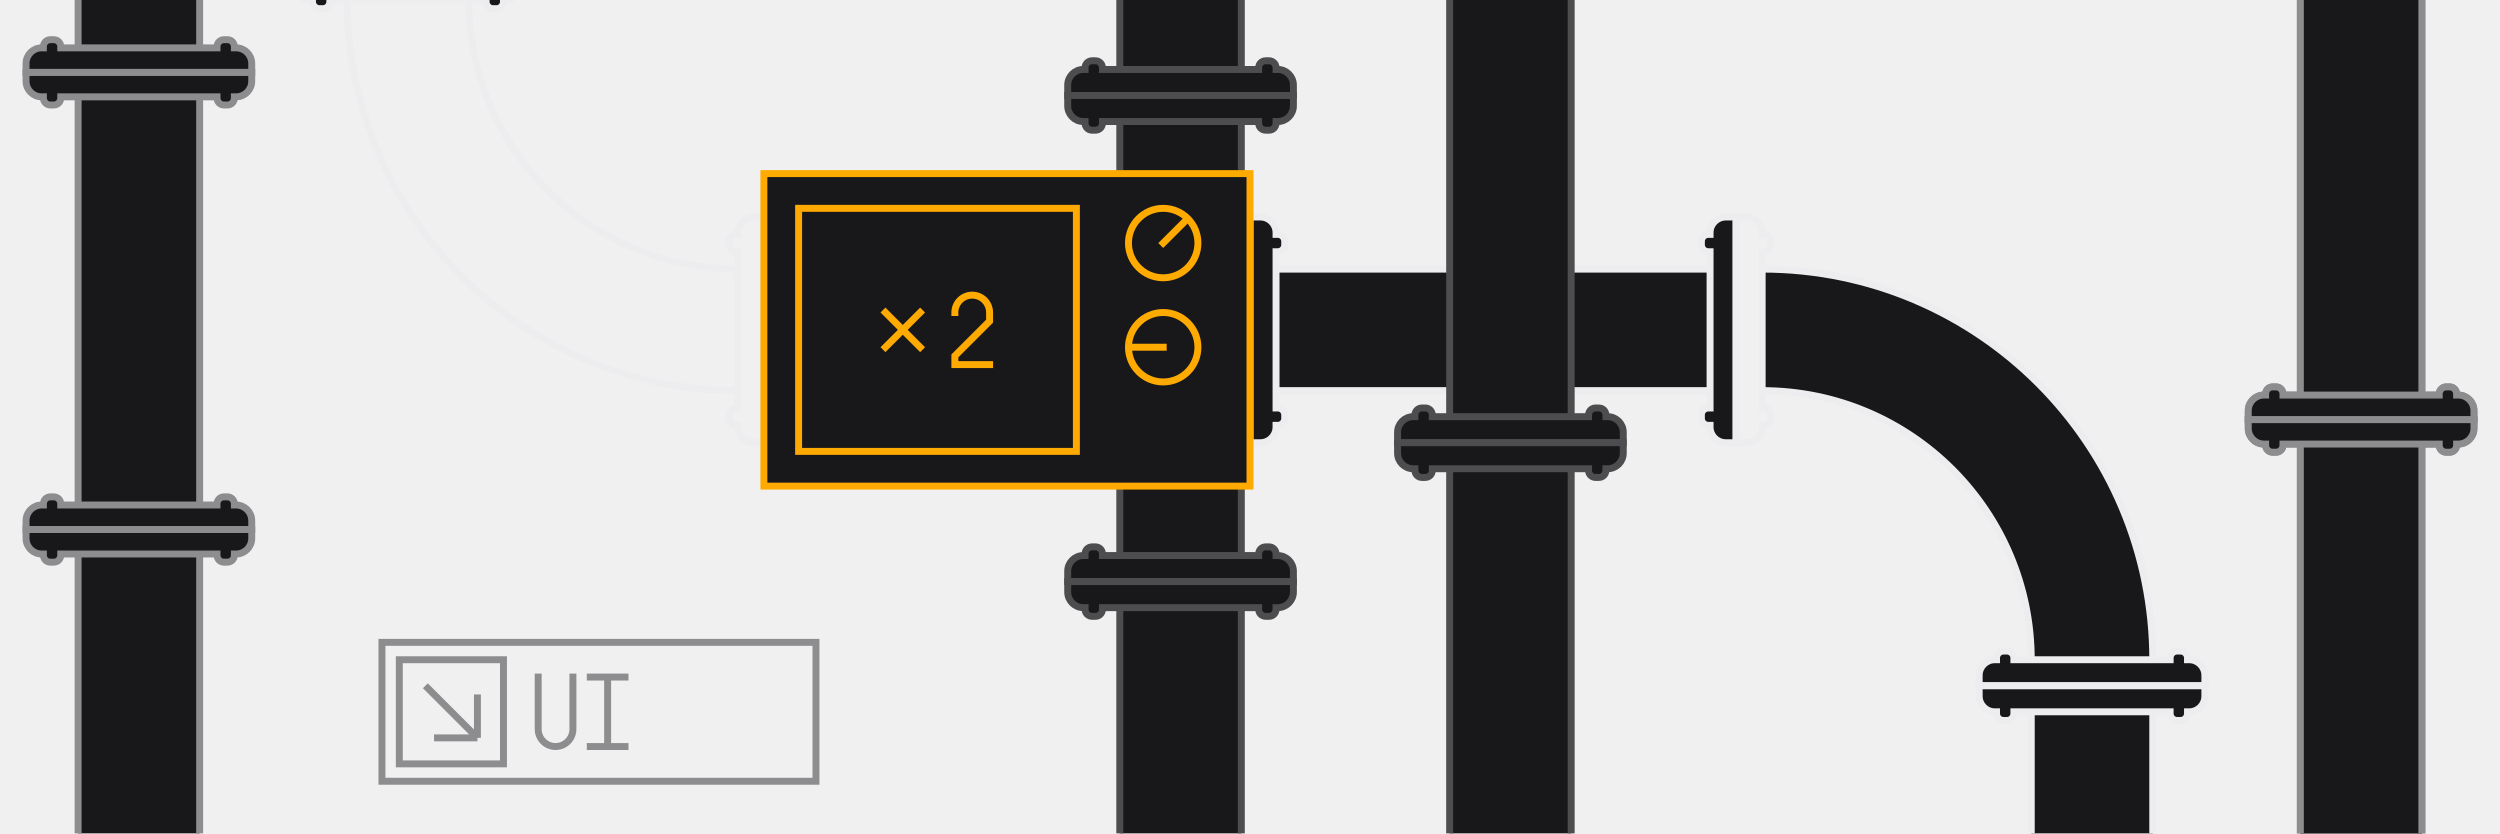
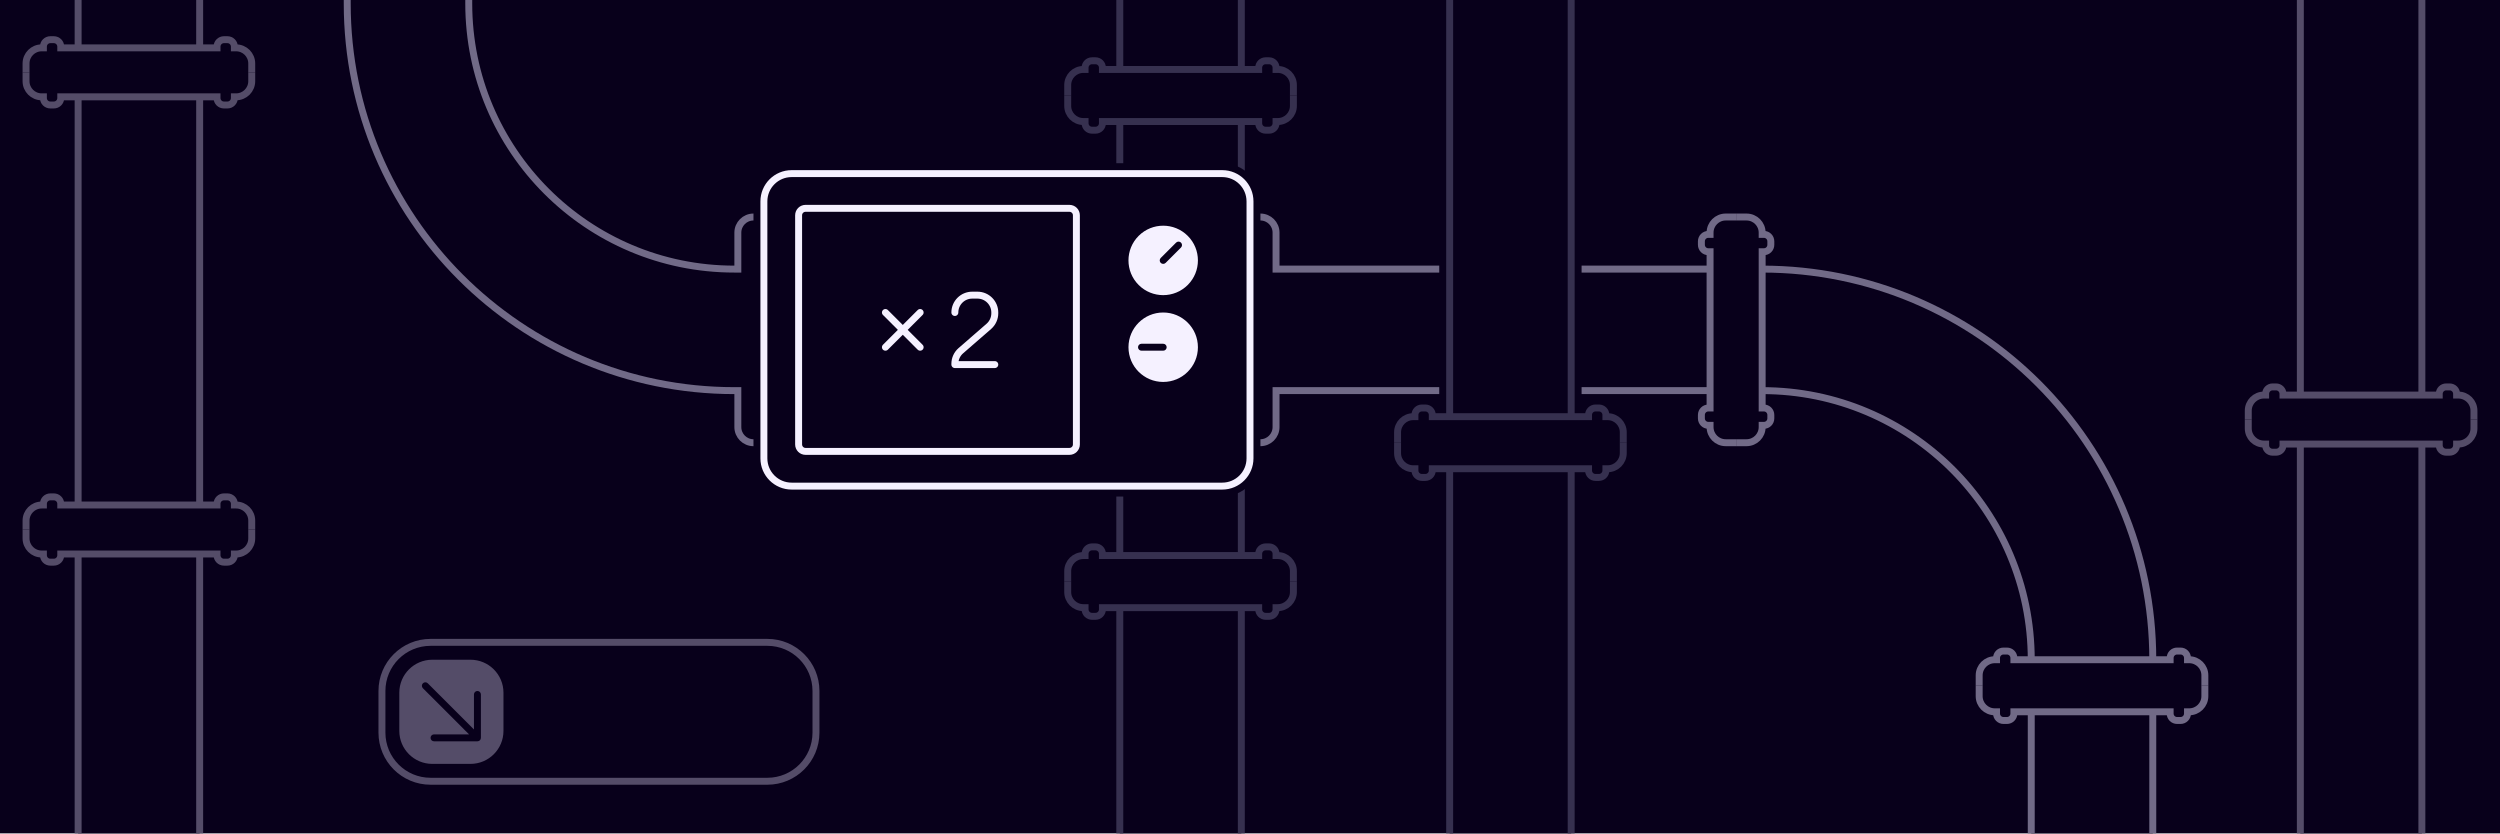
<svg xmlns="http://www.w3.org/2000/svg" width="1440" height="480" viewBox="0 0 1440 480" fill="none">
-   <g clip-path="url(#clip0_2401_583)">
-     <path d="M745 -225L745 -219C745 -214.029 740.971 -210 736 -210L735 -210L735 -209C735 -206.791 733.209 -205 731 -205L729 -205C726.791 -205 725 -206.791 725 -209L725 -210L715 -210L715 40L725 40L725 39C725 36.791 726.791 35 729 35L731 35C733.209 35 735 36.791 735 39L735 40L736 40C740.971 40 745 44.029 745 49L745 55L615 55L615 49C615 44.029 619.029 40 624 40L625 40L625 39C625 36.791 626.791 35 629 35L631 35C633.209 35 635 36.791 635 39L635 40L645 40L645 -210L635 -210L635 -209C635 -206.791 633.209 -205 631 -205L629 -205C626.791 -205 625 -206.791 625 -209L625 -210L624 -210C619.029 -210 615 -214.029 615 -219L615 -225L745 -225Z" fill="#18181B" />
-     <path d="M715 -210L725 -210L725 -209C725 -206.791 726.791 -205 729 -205L731 -205C733.209 -205 735 -206.791 735 -209L735 -210L736 -210C740.971 -210 745 -214.029 745 -219L745 -225L615 -225L615 -219C615 -214.029 619.029 -210 624 -210L625 -210L625 -209C625 -206.791 626.791 -205 629 -205L631 -205C633.209 -205 635 -206.791 635 -209L635 -210L645 -210M715 -210L715 40M715 -210L645 -210M715 40L725 40L725 39C725 36.791 726.791 35 729 35L731 35C733.209 35 735 36.791 735 39L735 40L736 40C740.971 40 745 44.029 745 49L745 55L615 55L615 49C615 44.029 619.029 40 624 40L625 40L625 39C625 36.791 626.791 35 629 35L631 35C633.209 35 635 36.791 635 39L635 40L645 40M715 40L645 40M645 40L645 -210" stroke="#4D4D4F" stroke-width="4" />
-     <path d="M745 55L745 61C745 65.971 740.971 70 736 70L735 70L735 71C735 73.209 733.209 75 731 75L729 75C726.791 75 725 73.209 725 71L725 70L715 70L715 320L725 320L725 319C725 316.791 726.791 315 729 315L731 315C733.209 315 735 316.791 735 319L735 320L736 320C740.971 320 745 324.029 745 329L745 335L615 335L615 329C615 324.029 619.029 320 624 320L625 320L625 319C625 316.791 626.791 315 629 315L631 315C633.209 315 635 316.791 635 319L635 320L645 320L645 70L635 70L635 71C635 73.209 633.209 75 631 75L629 75C626.791 75 625 73.209 625 71L625 70L624 70C619.029 70 615 65.971 615 61L615 55L745 55Z" fill="#18181B" />
-     <path d="M715 70L725 70L725 71C725 73.209 726.791 75 729 75L731 75C733.209 75 735 73.209 735 71L735 70L736 70C740.971 70 745 65.971 745 61L745 55L615 55L615 61C615 65.971 619.029 70 624 70L625 70L625 71C625 73.209 626.791 75 629 75L631 75C633.209 75 635 73.209 635 71L635 70L645 70M715 70L715 320M715 70L645 70M715 320L725 320L725 319C725 316.791 726.791 315 729 315L731 315C733.209 315 735 316.791 735 319L735 320L736 320C740.971 320 745 324.029 745 329L745 335L615 335L615 329C615 324.029 619.029 320 624 320L625 320L625 319C625 316.791 626.791 315 629 315L631 315C633.209 315 635 316.791 635 319L635 320L645 320M715 320L645 320M645 320L645 70" stroke="#4D4D4F" stroke-width="4" />
-     <path d="M745 335L745 341C745 345.971 740.971 350 736 350L735 350L735 351C735 353.209 733.209 355 731 355L729 355C726.791 355 725 353.209 725 351L725 350L715 350L715 600L725 600L725 599C725 596.791 726.791 595 729 595L731 595C733.209 595 735 596.791 735 599L735 600L736 600C740.971 600 745 604.029 745 609L745 615L615 615L615 609C615 604.029 619.029 600 624 600L625 600L625 599C625 596.791 626.791 595 629 595L631 595C633.209 595 635 596.791 635 599L635 600L645 600L645 350L635 350L635 351C635 353.209 633.209 355 631 355L629 355C626.791 355 625 353.209 625 351L625 350L624 350C619.029 350 615 345.971 615 341L615 335L745 335Z" fill="#18181B" />
-     <path d="M715 350L725 350L725 351C725 353.209 726.791 355 729 355L731 355C733.209 355 735 353.209 735 351L735 350L736 350C740.971 350 745 345.971 745 341L745 335L615 335L615 341C615 345.971 619.029 350 624 350L625 350L625 351C625 353.209 626.791 355 629 355L631 355C633.209 355 635 353.209 635 351L635 350L645 350M715 350L715 600M715 350L645 350M715 600L725 600L725 599C725 596.791 726.791 595 729 595L731 595C733.209 595 735 596.791 735 599L735 600L736 600C740.971 600 745 604.029 745 609L745 615L615 615L615 609C615 604.029 619.029 600 624 600L625 600L625 599C625 596.791 626.791 595 629 595L631 595C633.209 595 635 596.791 635 599L635 600L645 600M715 600L645 600M645 600L645 350" stroke="#4D4D4F" stroke-width="4" />
-     <path d="M145 41.667L145 46.774C145 51.744 140.971 55.774 136 55.774L135 55.774L135 56.476C135 58.685 133.209 60.476 131 60.476L129 60.476C126.791 60.476 125 58.685 125 56.476L125 55.774L115 55.774L115 290.893L125 290.893L125 290.191C125 287.981 126.791 286.191 129 286.191L131 286.191C133.209 286.191 135 287.981 135 290.191L135 290.893L136 290.893C140.971 290.893 145 294.922 145 299.893L145 305L15 305L15 299.893C15 294.922 19.029 290.893 24 290.893L25 290.893L25 290.191C25 287.981 26.791 286.191 29 286.191L31 286.191C33.209 286.191 35 287.981 35 290.191L35 290.893L45 290.893L45 55.774L35 55.774L35 56.476C35 58.685 33.209 60.476 31 60.476L29 60.476C26.791 60.476 25 58.685 25 56.476L25 55.774L24 55.774C19.029 55.774 15 51.744 15 46.774L15 41.667L145 41.667Z" fill="#18181B" />
-     <path d="M115 55.774L125 55.774L125 56.476C125 58.685 126.791 60.476 129 60.476L131 60.476C133.209 60.476 135 58.685 135 56.476L135 55.774L136 55.774C140.971 55.774 145 51.744 145 46.774L145 41.667L15 41.667L15 46.774C15 51.744 19.029 55.774 24 55.774L25 55.774L25 56.476C25 58.685 26.791 60.476 29 60.476L31 60.476C33.209 60.476 35 58.685 35 56.476L35 55.774L45 55.774M115 55.774L115 290.893M115 55.774L45 55.774M115 290.893L125 290.893L125 290.191C125 287.981 126.791 286.191 129 286.191L131 286.191C133.209 286.191 135 287.981 135 290.191L135 290.893L136 290.893C140.971 290.893 145 294.922 145 299.893L145 305L15 305L15 299.893C15 294.922 19.029 290.893 24 290.893L25 290.893L25 290.191C25 287.981 26.791 286.191 29 286.191L31 286.191C33.209 286.191 35 287.981 35 290.191L35 290.893L45 290.893M115 290.893L45 290.893M45 290.893L45 55.774" stroke="#8D8D8F" stroke-width="4" />
-     <path d="M145 -221.667L145 -216.56C145 -211.589 140.971 -207.56 136 -207.56L135 -207.56L135 -206.857C135 -204.648 133.209 -202.857 131 -202.857L129 -202.857C126.791 -202.857 125 -204.648 125 -206.857L125 -207.56L115 -207.56L115 27.559L125 27.559L125 26.857C125 24.648 126.791 22.857 129 22.857L131 22.857C133.209 22.857 135 24.648 135 26.857L135 27.559L136 27.559C140.971 27.559 145 31.589 145 36.559L145 41.667L15 41.667L15 36.559C15 31.589 19.029 27.559 24 27.559L25 27.559L25 26.857C25 24.648 26.791 22.857 29 22.857L31 22.857C33.209 22.857 35 24.648 35 26.857L35 27.559L45 27.559L45 -207.56L35 -207.56L35 -206.857C35 -204.648 33.209 -202.857 31 -202.857L29 -202.857C26.791 -202.857 25 -204.648 25 -206.857L25 -207.56L24 -207.56C19.029 -207.56 15 -211.589 15 -216.56L15 -221.667L145 -221.667Z" fill="#18181B" />
-     <path d="M115 -207.56L125 -207.56L125 -206.857C125 -204.648 126.791 -202.857 129 -202.857L131 -202.857C133.209 -202.857 135 -204.648 135 -206.857L135 -207.56L136 -207.56C140.971 -207.56 145 -211.589 145 -216.56L145 -221.667L15 -221.667L15 -216.56C15 -211.589 19.029 -207.56 24 -207.56L25 -207.56L25 -206.857C25 -204.648 26.791 -202.857 29 -202.857L31 -202.857C33.209 -202.857 35 -204.648 35 -206.857L35 -207.56L45 -207.56M115 -207.56L115 27.559M115 -207.56L45 -207.56M115 27.559L125 27.559L125 26.857C125 24.648 126.791 22.857 129 22.857L131 22.857C133.209 22.857 135 24.648 135 26.857L135 27.559L136 27.559C140.971 27.559 145 31.589 145 36.559L145 41.667L15 41.667L15 36.559C15 31.589 19.029 27.559 24 27.559L25 27.559L25 26.857C25 24.648 26.791 22.857 29 22.857L31 22.857C33.209 22.857 35 24.648 35 26.857L35 27.559L45 27.559M115 27.559L45 27.559M45 27.559L45 -207.56" stroke="#8D8D8F" stroke-width="4" />
-     <path d="M145 305L145 310.107C145 315.078 140.971 319.107 136 319.107L135 319.107L135 319.81C135 322.019 133.209 323.81 131 323.81L129 323.81C126.791 323.81 125 322.019 125 319.81L125 319.107L115 319.107L115 554.226L125 554.226L125 553.524C125 551.315 126.791 549.524 129 549.524L131 549.524C133.209 549.524 135 551.315 135 553.524L135 554.226L136 554.226C140.971 554.226 145 558.256 145 563.226L145 568.333L15 568.333L15 563.226C15 558.256 19.029 554.226 24 554.226L25 554.226L25 553.524C25 551.315 26.791 549.524 29 549.524L31 549.524C33.209 549.524 35 551.315 35 553.524L35 554.226L45 554.226L45 319.107L35 319.107L35 319.81C35 322.019 33.209 323.81 31 323.81L29 323.81C26.791 323.81 25 322.019 25 319.81L25 319.107L24 319.107C19.029 319.107 15 315.078 15 310.107L15 305L145 305Z" fill="#18181B" />
-     <path d="M115 319.107L125 319.107L125 319.81C125 322.019 126.791 323.81 129 323.81L131 323.81C133.209 323.81 135 322.019 135 319.81L135 319.107L136 319.107C140.971 319.107 145 315.078 145 310.107L145 305L15 305L15 310.107C15 315.078 19.029 319.107 24 319.107L25 319.107L25 319.81C25 322.019 26.791 323.81 29 323.81L31 323.81C33.209 323.81 35 322.019 35 319.81L35 319.107L45 319.107M115 319.107L115 554.226M115 319.107L45 319.107M115 554.226L125 554.226L125 553.524C125 551.315 126.791 549.524 129 549.524L131 549.524C133.209 549.524 135 551.315 135 553.524L135 554.226L136 554.226C140.971 554.226 145 558.256 145 563.226L145 568.333L15 568.333L15 563.226C15 558.256 19.029 554.226 24 554.226L25 554.226L25 553.524C25 551.315 26.791 549.524 29 549.524L31 549.524C33.209 549.524 35 551.315 35 553.524L35 554.226L45 554.226M115 554.226L45 554.226M45 554.226L45 319.107" stroke="#8D8D8F" stroke-width="4" />
-     <path d="M1425 241.667L1425 246.774C1425 251.744 1420.97 255.774 1416 255.774L1415 255.774L1415 256.476C1415 258.685 1413.21 260.476 1411 260.476L1409 260.476C1406.79 260.476 1405 258.685 1405 256.476L1405 255.774L1395 255.774L1395 490.893L1405 490.893L1405 490.191C1405 487.981 1406.79 486.191 1409 486.191L1411 486.191C1413.21 486.191 1415 487.981 1415 490.191L1415 490.893L1416 490.893C1420.97 490.893 1425 494.922 1425 499.893L1425 505L1295 505L1295 499.893C1295 494.922 1299.03 490.893 1304 490.893L1305 490.893L1305 490.191C1305 487.981 1306.79 486.191 1309 486.191L1311 486.191C1313.21 486.191 1315 487.981 1315 490.191L1315 490.893L1325 490.893L1325 255.774L1315 255.774L1315 256.476C1315 258.685 1313.21 260.476 1311 260.476L1309 260.476C1306.79 260.476 1305 258.685 1305 256.476L1305 255.774L1304 255.774C1299.03 255.774 1295 251.744 1295 246.774L1295 241.667L1425 241.667Z" fill="#18181B" />
-     <path d="M1395 255.774L1405 255.774L1405 256.476C1405 258.685 1406.79 260.476 1409 260.476L1411 260.476C1413.21 260.476 1415 258.685 1415 256.476L1415 255.774L1416 255.774C1420.97 255.774 1425 251.744 1425 246.774L1425 241.667L1295 241.667L1295 246.774C1295 251.744 1299.03 255.774 1304 255.774L1305 255.774L1305 256.476C1305 258.685 1306.79 260.476 1309 260.476L1311 260.476C1313.21 260.476 1315 258.685 1315 256.476L1315 255.774L1325 255.774M1395 255.774L1395 490.893M1395 255.774L1325 255.774M1395 490.893L1405 490.893L1405 490.191C1405 487.981 1406.79 486.191 1409 486.191L1411 486.191C1413.21 486.191 1415 487.981 1415 490.191L1415 490.893L1416 490.893C1420.97 490.893 1425 494.922 1425 499.893L1425 505L1295 505L1295 499.893C1295 494.922 1299.03 490.893 1304 490.893L1305 490.893L1305 490.191C1305 487.981 1306.79 486.191 1309 486.191L1311 486.191C1313.21 486.191 1315 487.981 1315 490.191L1315 490.893L1325 490.893M1395 490.893L1325 490.893M1325 490.893L1325 255.774" stroke="#8D8D8F" stroke-width="4" />
-     <path d="M1425 -21.667L1425 -16.559C1425 -11.589 1420.97 -7.559 1416 -7.559L1415 -7.559L1415 -6.857C1415 -4.648 1413.21 -2.857 1411 -2.857L1409 -2.857C1406.79 -2.857 1405 -4.648 1405 -6.857L1405 -7.559L1395 -7.559L1395 227.56L1405 227.56L1405 226.857C1405 224.648 1406.79 222.857 1409 222.857L1411 222.857C1413.21 222.857 1415 224.648 1415 226.857L1415 227.56L1416 227.56C1420.97 227.56 1425 231.589 1425 236.56L1425 241.667L1295 241.667L1295 236.56C1295 231.589 1299.03 227.56 1304 227.56L1305 227.56L1305 226.857C1305 224.648 1306.79 222.857 1309 222.857L1311 222.857C1313.21 222.857 1315 224.648 1315 226.857L1315 227.56L1325 227.56L1325 -7.559L1315 -7.559L1315 -6.857C1315 -4.648 1313.21 -2.857 1311 -2.857L1309 -2.857C1306.79 -2.857 1305 -4.648 1305 -6.857L1305 -7.559L1304 -7.559C1299.03 -7.559 1295 -11.589 1295 -16.559L1295 -21.667L1425 -21.667Z" fill="#18181B" />
-     <path d="M1395 -7.559L1405 -7.559L1405 -6.857C1405 -4.648 1406.79 -2.857 1409 -2.857L1411 -2.857C1413.21 -2.857 1415 -4.648 1415 -6.857L1415 -7.559L1416 -7.559C1420.97 -7.559 1425 -11.589 1425 -16.559L1425 -21.667L1295 -21.667L1295 -16.559C1295 -11.589 1299.03 -7.559 1304 -7.559L1305 -7.559L1305 -6.857C1305 -4.648 1306.79 -2.857 1309 -2.857L1311 -2.857C1313.21 -2.857 1315 -4.648 1315 -6.857L1315 -7.559L1325 -7.559M1395 -7.559L1395 227.56M1395 -7.559L1325 -7.559M1395 227.56L1405 227.56L1405 226.857C1405 224.648 1406.79 222.857 1409 222.857L1411 222.857C1413.21 222.857 1415 224.648 1415 226.857L1415 227.56L1416 227.56C1420.97 227.56 1425 231.589 1425 236.56L1425 241.667L1295 241.667L1295 236.56C1295 231.589 1299.03 227.56 1304 227.56L1305 227.56L1305 226.857C1305 224.648 1306.79 222.857 1309 222.857L1311 222.857C1313.21 222.857 1315 224.648 1315 226.857L1315 227.56L1325 227.56M1395 227.56L1325 227.56M1325 227.56L1325 -7.559" stroke="#8D8D8F" stroke-width="4" />
-     <path d="M1425 241.667L1425 246.774C1425 251.744 1420.97 255.774 1416 255.774L1415 255.774L1415 256.476C1415 258.685 1413.21 260.476 1411 260.476L1409 260.476C1406.79 260.476 1405 258.685 1405 256.476L1405 255.774L1395 255.774L1395 490.893L1405 490.893L1405 490.191C1405 487.981 1406.79 486.191 1409 486.191L1411 486.191C1413.21 486.191 1415 487.981 1415 490.191L1415 490.893L1416 490.893C1420.97 490.893 1425 494.922 1425 499.893L1425 505L1295 505L1295 499.893C1295 494.922 1299.03 490.893 1304 490.893L1305 490.893L1305 490.191C1305 487.981 1306.79 486.191 1309 486.191L1311 486.191C1313.21 486.191 1315 487.981 1315 490.191L1315 490.893L1325 490.893L1325 255.774L1315 255.774L1315 256.476C1315 258.685 1313.21 260.476 1311 260.476L1309 260.476C1306.79 260.476 1305 258.685 1305 256.476L1305 255.774L1304 255.774C1299.03 255.774 1295 251.744 1295 246.774L1295 241.667L1425 241.667Z" fill="#18181B" />
-     <path d="M1395 255.774L1405 255.774L1405 256.476C1405 258.685 1406.79 260.476 1409 260.476L1411 260.476C1413.21 260.476 1415 258.685 1415 256.476L1415 255.774L1416 255.774C1420.97 255.774 1425 251.744 1425 246.774L1425 241.667L1295 241.667L1295 246.774C1295 251.744 1299.03 255.774 1304 255.774L1305 255.774L1305 256.476C1305 258.685 1306.79 260.476 1309 260.476L1311 260.476C1313.21 260.476 1315 258.685 1315 256.476L1315 255.774L1325 255.774M1395 255.774L1395 490.893M1395 255.774L1325 255.774M1395 490.893L1405 490.893L1405 490.191C1405 487.981 1406.79 486.191 1409 486.191L1411 486.191C1413.21 486.191 1415 487.981 1415 490.191L1415 490.893L1416 490.893C1420.97 490.893 1425 494.922 1425 499.893L1425 505L1295 505L1295 499.893C1295 494.922 1299.03 490.893 1304 490.893L1305 490.893L1305 490.191C1305 487.981 1306.79 486.191 1309 486.191L1311 486.191C1313.21 486.191 1315 487.981 1315 490.191L1315 490.893L1325 490.893M1395 490.893L1325 490.893M1325 490.893L1325 255.774" stroke="#8D8D8F" stroke-width="4" />
-     <path d="M1425 -21.667L1425 -16.559C1425 -11.589 1420.97 -7.559 1416 -7.559L1415 -7.559L1415 -6.857C1415 -4.648 1413.21 -2.857 1411 -2.857L1409 -2.857C1406.79 -2.857 1405 -4.648 1405 -6.857L1405 -7.559L1395 -7.559L1395 227.56L1405 227.56L1405 226.857C1405 224.648 1406.79 222.857 1409 222.857L1411 222.857C1413.21 222.857 1415 224.648 1415 226.857L1415 227.56L1416 227.56C1420.97 227.56 1425 231.589 1425 236.56L1425 241.667L1295 241.667L1295 236.56C1295 231.589 1299.03 227.56 1304 227.56L1305 227.56L1305 226.857C1305 224.648 1306.79 222.857 1309 222.857L1311 222.857C1313.21 222.857 1315 224.648 1315 226.857L1315 227.56L1325 227.56L1325 -7.559L1315 -7.559L1315 -6.857C1315 -4.648 1313.21 -2.857 1311 -2.857L1309 -2.857C1306.79 -2.857 1305 -4.648 1305 -6.857L1305 -7.559L1304 -7.559C1299.03 -7.559 1295 -11.589 1295 -16.559L1295 -21.667L1425 -21.667Z" fill="#18181B" />
-     <path d="M1395 -7.559L1405 -7.559L1405 -6.857C1405 -4.648 1406.79 -2.857 1409 -2.857L1411 -2.857C1413.21 -2.857 1415 -4.648 1415 -6.857L1415 -7.559L1416 -7.559C1420.97 -7.559 1425 -11.589 1425 -16.559L1425 -21.667L1295 -21.667L1295 -16.559C1295 -11.589 1299.03 -7.559 1304 -7.559L1305 -7.559L1305 -6.857C1305 -4.648 1306.79 -2.857 1309 -2.857L1311 -2.857C1313.21 -2.857 1315 -4.648 1315 -6.857L1315 -7.559L1325 -7.559M1395 -7.559L1395 227.56M1395 -7.559L1325 -7.559M1395 227.56L1405 227.56L1405 226.857C1405 224.648 1406.79 222.857 1409 222.857L1411 222.857C1413.21 222.857 1415 224.648 1415 226.857L1415 227.56L1416 227.56C1420.97 227.56 1425 231.589 1425 236.56L1425 241.667L1295 241.667L1295 236.56C1295 231.589 1299.03 227.56 1304 227.56L1305 227.56L1305 226.857C1305 224.648 1306.79 222.857 1309 222.857L1311 222.857C1313.21 222.857 1315 224.648 1315 226.857L1315 227.56L1325 227.56M1395 227.56L1325 227.56M1325 227.56L1325 -7.559" stroke="#8D8D8F" stroke-width="4" />
-     <path d="M720 125H726C730.97 125 735 129.029 735 134V135H736C738.209 135 740 136.791 740 139V141C740 143.209 738.209 145 736 145H735V155H985V145H984C981.791 145 980 143.209 980 141V139C980 136.791 981.791 135 984 135H985V134C985 129.029 989.029 125 994 125H1000V255H994C989.029 255 985 250.971 985 246V245H984C981.791 245 980 243.209 980 241V239C980 236.791 981.791 235 984 235H985V225H735V235H736C738.209 235 740 236.791 740 239V241C740 243.209 738.209 245 736 245H735V246C735 250.971 730.97 255 726 255H720V125Z" fill="#18181B" />
-     <path d="M735 155V145H736C738.209 145 740 143.209 740 141V139C740 136.791 738.209 135 736 135H735V134C735 129.029 730.97 125 726 125H720V255H726C730.97 255 735 250.971 735 246V245H736C738.209 245 740 243.209 740 241V239C740 236.791 738.209 235 736 235H735V225M735 155H985M735 155V225M985 155V145H984C981.791 145 980 143.209 980 141V139C980 136.791 981.791 135 984 135H985V134C985 129.029 989.029 125 994 125H1000V255H994C989.029 255 985 250.971 985 246V245H984C981.791 245 980 243.209 980 241V239C980 236.791 981.791 235 984 235H985V225M985 155V225M985 225H735" stroke="#EDEDEF" stroke-width="4" />
-     <path d="M1250 380H1240H1170H1160V379C1160 376.791 1158.21 375 1156 375H1154C1151.79 375 1150 376.791 1150 379V380H1149C1144.03 380 1140 384.029 1140 389V395H1270V389C1270 384.029 1265.97 380 1261 380H1260V379C1260 376.791 1258.21 375 1256 375H1254C1251.79 375 1250 376.791 1250 379V380Z" fill="#18181B" />
-     <path d="M1015 155V225V225C1100.6 225 1170 294.396 1170 380V380H1240V380C1240 255.736 1139.26 155 1015 155V155Z" fill="#18181B" />
-     <path d="M1015 155V145H1016C1018.21 145 1020 143.209 1020 141V139C1020 136.791 1018.21 135 1016 135H1015V134C1015 129.029 1010.97 125 1006 125H1000V255H1006C1010.97 255 1015 250.971 1015 246V245H1016C1018.21 245 1020 243.209 1020 241V239C1020 236.791 1018.21 235 1016 235H1015V225M1015 155V225M1015 155V155C1139.26 155 1240 255.736 1240 380V380M1015 225V225C1100.6 225 1170 294.396 1170 380V380M1240 380H1250V379C1250 376.791 1251.79 375 1254 375H1256C1258.21 375 1260 376.791 1260 379V380H1261C1265.97 380 1270 384.029 1270 389V395H1140V389C1140 384.029 1144.03 380 1149 380H1150V379C1150 376.791 1151.79 375 1154 375H1156C1158.21 375 1160 376.791 1160 379V380H1170M1240 380H1170" stroke="#EDEDEF" stroke-width="4" />
-     <path d="M190 -2.78218e-06L200 -1.90796e-06L270 4.21164e-06L280 5.08587e-06L280 1C280 3.209 281.791 5 284 5L286 5C288.209 5 290 3.209 290 1L290 5.9601e-06L291 6.04752e-06C295.97 6.69933e-06 300 -4.029 300 -9L300 -15L170 -15L170 -9C170 -4.029 174.029 -4.39564e-06 179 -3.74383e-06L180 -3.65641e-06L180 1C180 3.209 181.791 5 184 5L186 5C188.209 5 190 3.209 190 1L190 -2.78218e-06Z" fill="#18181B" />
-     <path d="M425 225L425 235L424 235C421.791 235 420 236.791 420 239L420 241C420 243.209 421.791 245 424 245L425 245L425 246C425 250.971 429.029 255 434 255L440 255L440 125L434 125C429.029 125 425 129.029 425 134L425 135L424 135C421.791 135 420 136.791 420 139L420 141C420 143.209 421.791 145 424 145L425 145L425 155M425 225L425 155M425 225V225C300.736 225 200 124.264 200 -1.90796e-06V-1.90796e-06M425 155V155C339.396 155 270 85.604 270 4.21164e-06V4.21164e-06M200 -1.90796e-06L190 -2.78218e-06L190 1C190 3.209 188.209 5 186 5L184 5C181.791 5 180 3.209 180 1L180 -3.65641e-06L179 -3.74383e-06C174.029 -4.39564e-06 170 -4.029 170 -9L170 -15L300 -15L300 -9C300 -4.029 295.97 6.69933e-06 291 6.04752e-06L290 5.9601e-06L290 1C290 3.209 288.209 5 286 5L284 5C281.791 5 280 3.209 280 1L280 5.08587e-06L270 4.21164e-06M200 -1.90796e-06L270 4.21164e-06" stroke="#EDEDEF" stroke-width="4" />
-     <path d="M1270 395L1270 401C1270 405.971 1265.97 410 1261 410L1260 410L1260 411C1260 413.209 1258.21 415 1256 415L1254 415C1251.79 415 1250 413.209 1250 411L1250 410L1240 410L1240 660L1250 660L1250 659C1250 656.791 1251.79 655 1254 655L1256 655C1258.21 655 1260 656.791 1260 659L1260 660L1261 660C1265.97 660 1270 664.029 1270 669L1270 675L1140 675L1140 669C1140 664.029 1144.03 660 1149 660L1150 660L1150 659C1150 656.791 1151.79 655 1154 655L1156 655C1158.21 655 1160 656.791 1160 659L1160 660L1170 660L1170 410L1160 410L1160 411C1160 413.209 1158.21 415 1156 415L1154 415C1151.79 415 1150 413.209 1150 411L1150 410L1149 410C1144.03 410 1140 405.971 1140 401L1140 395L1270 395Z" fill="#18181B" />
-     <path d="M1240 410L1250 410L1250 411C1250 413.209 1251.79 415 1254 415L1256 415C1258.21 415 1260 413.209 1260 411L1260 410L1261 410C1265.97 410 1270 405.971 1270 401L1270 395L1140 395L1140 401C1140 405.971 1144.03 410 1149 410L1150 410L1150 411C1150 413.209 1151.79 415 1154 415L1156 415C1158.21 415 1160 413.209 1160 411L1160 410L1170 410M1240 410L1240 660M1240 410L1170 410M1240 660L1250 660L1250 659C1250 656.791 1251.79 655 1254 655L1256 655C1258.21 655 1260 656.791 1260 659L1260 660L1261 660C1265.97 660 1270 664.029 1270 669L1270 675L1140 675L1140 669C1140 664.029 1144.03 660 1149 660L1150 660L1150 659C1150 656.791 1151.79 655 1154 655L1156 655C1158.21 655 1160 656.791 1160 659L1160 660L1170 660M1240 660L1170 660M1170 660L1170 410" stroke="#EDEDEF" stroke-width="4" />
-     <path d="M935 -25L935 -19C935 -14.029 930.971 -10 926 -10L925 -10L925 -9C925 -6.791 923.209 -5 921 -5L919 -5C916.791 -5 915 -6.791 915 -9L915 -10L905 -10L905 240L915 240L915 239C915 236.791 916.791 235 919 235L921 235C923.209 235 925 236.791 925 239L925 240L926 240C930.971 240 935 244.029 935 249L935 255L805 255L805 249C805 244.029 809.029 240 814 240L815 240L815 239C815 236.791 816.791 235 819 235L821 235C823.209 235 825 236.791 825 239L825 240L835 240L835 -10L825 -10L825 -9C825 -6.791 823.209 -5 821 -5L819 -5C816.791 -5 815 -6.791 815 -9L815 -10L814 -10C809.029 -10 805 -14.029 805 -19L805 -25L935 -25Z" fill="#18181B" />
-     <path d="M905 -10L915 -10L915 -9C915 -6.791 916.791 -5 919 -5L921 -5C923.209 -5 925 -6.791 925 -9L925 -10L926 -10C930.971 -10 935 -14.029 935 -19L935 -25L805 -25L805 -19C805 -14.029 809.029 -10 814 -10L815 -10L815 -9C815 -6.791 816.791 -5 819 -5L821 -5C823.209 -5 825 -6.791 825 -9L825 -10L835 -10M905 -10L905 240M905 -10L835 -10M905 240L915 240L915 239C915 236.791 916.791 235 919 235L921 235C923.209 235 925 236.791 925 239L925 240L926 240C930.971 240 935 244.029 935 249L935 255L805 255L805 249C805 244.029 809.029 240 814 240L815 240L815 239C815 236.791 816.791 235 819 235L821 235C823.209 235 825 236.791 825 239L825 240L835 240M905 240L835 240M835 240L835 -10" stroke="#4D4D4F" stroke-width="4" />
-     <path d="M935 255L935 261C935 265.971 930.971 270 926 270L925 270L925 271C925 273.209 923.209 275 921 275L919 275C916.791 275 915 273.209 915 271L915 270L905 270L905 520L915 520L915 519C915 516.791 916.791 515 919 515L921 515C923.209 515 925 516.791 925 519L925 520L926 520C930.971 520 935 524.029 935 529L935 535L805 535L805 529C805 524.029 809.029 520 814 520L815 520L815 519C815 516.791 816.791 515 819 515L821 515C823.209 515 825 516.791 825 519L825 520L835 520L835 270L825 270L825 271C825 273.209 823.209 275 821 275L819 275C816.791 275 815 273.209 815 271L815 270L814 270C809.029 270 805 265.971 805 261L805 255L935 255Z" fill="#18181B" />
-     <path d="M905 270L915 270L915 271C915 273.209 916.791 275 919 275L921 275C923.209 275 925 273.209 925 271L925 270L926 270C930.971 270 935 265.971 935 261L935 255L805 255L805 261C805 265.971 809.029 270 814 270L815 270L815 271C815 273.209 816.791 275 819 275L821 275C823.209 275 825 273.209 825 271L825 270L835 270M905 270L905 520M905 270L835 270M905 520L915 520L915 519C915 516.791 916.791 515 919 515L921 515C923.209 515 925 516.791 925 519L925 520L926 520C930.971 520 935 524.029 935 529L935 535L805 535L805 529C805 524.029 809.029 520 814 520L815 520L815 519C815 516.791 816.791 515 819 515L821 515C823.209 515 825 516.791 825 519L825 520L835 520M905 520L835 520M835 520L835 270" stroke="#4D4D4F" stroke-width="4" />
-     <rect x="290" y="440" width="60" height="60" transform="rotate(-180 290 440)" stroke="#8D8D8F" stroke-width="4" />
-     <rect x="220" y="370" width="250" height="80" stroke="#8D8D8F" stroke-width="4" />
-     <path d="M275 400L275 425M275 425L250 425M275 425L245 395" stroke="#8D8D8F" stroke-width="4" />
-     <path d="M310 390V420C310 425.523 314.477 430 320 430V430C325.523 430 330 425.523 330 420V390M340 390H350M360 390H350M350 390V430M350 430H340M350 430H360" stroke="#8D8D8F" stroke-width="4" stroke-miterlimit="5.759" stroke-linecap="square" />
-     <rect x="440" y="100" width="280" height="180" fill="#18181B" stroke="#FFAA00" stroke-width="4" />
-     <rect x="460" y="120" width="160" height="140" fill="#18181B" stroke="#FFAA00" stroke-width="4" />
-     <path d="M550 180V180C550 174.477 554.477 170 560 170V170C565.523 170 570 174.477 570 180V185L550 205V210H570" stroke="#FFAA00" stroke-width="4" stroke-miterlimit="5.759" stroke-linecap="square" />
-     <path d="M510 180L530 200M530 180L510 200" stroke="#FFAA00" stroke-width="4" stroke-miterlimit="5.759" stroke-linecap="square" />
-     <circle cx="670" cy="140" r="20" stroke="#FFAA00" stroke-width="4" />
-     <circle cx="670" cy="200" r="20" stroke="#FFAA00" stroke-width="4" />
-     <path d="M668.586 138.586L667.172 140L670 142.828L671.414 141.414L668.586 138.586ZM671.414 141.414L686.414 126.414L683.586 123.586L668.586 138.586L671.414 141.414Z" fill="#FFAA00" />
-     <path d="M670 202H672V198H670V202ZM670 198H650V202H670V198Z" fill="#FFAA00" />
+   <g clip-path="url(#clip0_2402_928)">
+     <rect width="1440" height="480" fill="#08001B" />
+     <path d="M745 -225L745 -219C745 -214.029 740.971 -210 736 -210L735 -210L735 -209C735 -206.791 733.209 -205 731 -205L729 -205C726.791 -205 725 -206.791 725 -209L725 -210L715 -210L715 40L645 40L645 -210L635 -210L635 -209C635 -206.791 633.209 -205 631 -205L629 -205C626.791 -205 625 -206.791 625 -209L625 -210L624 -210C619.029 -210 615 -214.029 615 -219L615 -225L745 -225Z" fill="#08001B" />
+     <path d="M715 -210L725 -210L725 -209C725 -206.791 726.791 -205 729 -205L731 -205C733.209 -205 735 -206.791 735 -209L735 -210L736 -210C740.971 -210 745 -214.029 745 -219L745 -225L615 -225L615 -219C615 -214.029 619.029 -210 624 -210L625 -210L625 -209C625 -206.791 626.791 -205 629 -205L631 -205C633.209 -205 635 -206.791 635 -209L635 -210L645 -210M715 -210L715 40M715 -210L645 -210M715 40L725 40L725 39C725 36.791 726.791 35 729 35L731 35C733.209 35 735 36.791 735 39L735 40L736 40C740.971 40 745 44.029 745 49L745 55M715 40L645 40M615 55L615 49C615 44.029 619.029 40 624 40L625 40L625 39C625 36.791 626.791 35 629 35L631 35C633.209 35 635 36.791 635 39L635 40L645 40M645 40L645 -210" stroke="#36304F" stroke-width="4" />
+     <path d="M715 320L715 70L645 70L645 320L715 320Z" fill="#08001B" />
+     <path d="M745 55L745 61C745 65.971 740.971 70 736 70L735 70L735 71C735 73.209 733.209 75 731 75L729 75C726.791 75 725 73.209 725 71L725 70L715 70M615 55L615 61C615 65.971 619.029 70 624 70L625 70L625 71C625 73.209 626.791 75 629 75L631 75C633.209 75 635 73.209 635 71L635 70L645 70M715 70L715 320M715 70L645 70M715 320L725 320L725 319C725 316.791 726.791 315 729 315L731 315C733.209 315 735 316.791 735 319L735 320L736 320C740.971 320 745 324.029 745 329L745 335M715 320L645 320M615 335L615 329C615 324.029 619.029 320 624 320L625 320L625 319C625 316.791 626.791 315 629 315L631 315C633.209 315 635 316.791 635 319L635 320L645 320M645 320L645 70" stroke="#36304F" stroke-width="4" />
+     <path d="M715 350L715 600L725 600L725 599C725 596.791 726.791 595 729 595L731 595C733.209 595 735 596.791 735 599L735 600L736 600C740.971 600 745 604.029 745 609L745 615L615 615L615 609C615 604.029 619.029 600 624 600L625 600L625 599C625 596.791 626.791 595 629 595L631 595C633.209 595 635 596.791 635 599L635 600L645 600L645 350L715 350Z" fill="#08001B" />
+     <path d="M745 335L745 341C745 345.971 740.971 350 736 350L735 350L735 351C735 353.209 733.209 355 731 355L729 355C726.791 355 725 353.209 725 351L725 350L715 350M615 335L615 341C615 345.971 619.029 350 624 350L625 350L625 351C625 353.209 626.791 355 629 355L631 355C633.209 355 635 353.209 635 351L635 350L645 350M715 350L715 600M715 350L645 350M715 600L725 600L725 599C725 596.791 726.791 595 729 595L731 595C733.209 595 735 596.791 735 599L735 600L736 600C740.971 600 745 604.029 745 609L745 615L615 615L615 609C615 604.029 619.029 600 624 600L625 600L625 599C625 596.791 626.791 595 629 595L631 595C633.209 595 635 596.791 635 599L635 600L645 600M715 600L645 600M645 600L645 350" stroke="#36304F" stroke-width="4" />
+     <path d="M115 290.893L115 55.774L45 55.774L45 290.893L115 290.893Z" fill="#08001B" />
+     <path d="M145 41.667L145 46.774C145 51.745 140.971 55.774 136 55.774L135 55.774L135 56.476C135 58.685 133.209 60.476 131 60.476L129 60.476C126.791 60.476 125 58.685 125 56.476L125 55.774L115 55.774M15 41.667L15 46.774C15 51.744 19.029 55.774 24 55.774L25 55.774L25 56.476C25 58.685 26.791 60.476 29 60.476L31 60.476C33.209 60.476 35 58.685 35 56.476L35 55.774L45 55.774M115 55.774L115 290.893M115 55.774L45 55.774M115 290.893L125 290.893L125 290.191C125 287.981 126.791 286.191 129 286.191L131 286.191C133.209 286.191 135 287.981 135 290.191L135 290.893L136 290.893C140.971 290.893 145 294.922 145 299.893L145 305M115 290.893L45 290.893M15 305L15 299.893C15 294.922 19.029 290.893 24 290.893L25 290.893L25 290.191C25 287.981 26.791 286.191 29 286.191L31 286.191C33.209 286.191 35 287.981 35 290.191L35 290.893L45 290.893M45 290.893L45 55.774" stroke="#544C68" stroke-width="4" />
+     <path d="M145 -221.667L145 -216.56C145 -211.589 140.971 -207.56 136 -207.56L135 -207.56L135 -206.857C135 -204.648 133.209 -202.857 131 -202.857L129 -202.857C126.791 -202.857 125 -204.648 125 -206.857L125 -207.56L115 -207.56L115 27.559L45 27.559L45 -207.56L35 -207.56L35 -206.857C35 -204.648 33.209 -202.857 31 -202.857L29 -202.857C26.791 -202.857 25 -204.648 25 -206.857L25 -207.56L24 -207.56C19.029 -207.56 15 -211.589 15 -216.56L15 -221.667L145 -221.667Z" fill="#08001B" />
+     <path d="M115 -207.56L125 -207.56L125 -206.857C125 -204.648 126.791 -202.857 129 -202.857L131 -202.857C133.209 -202.857 135 -204.648 135 -206.857L135 -207.56L136 -207.56C140.971 -207.56 145 -211.589 145 -216.56L145 -221.667L15 -221.667L15 -216.56C15 -211.589 19.029 -207.56 24 -207.56L25 -207.56L25 -206.857C25 -204.648 26.791 -202.857 29 -202.857L31 -202.857C33.209 -202.857 35 -204.648 35 -206.857L35 -207.56L45 -207.56M115 -207.56L115 27.559M115 -207.56L45 -207.56M115 27.559L125 27.559L125 26.857C125 24.648 126.791 22.857 129 22.857L131 22.857C133.209 22.857 135 24.648 135 26.857L135 27.559L136 27.559C140.971 27.559 145 31.589 145 36.559L145 41.667M115 27.559L45 27.559M15 41.667L15 36.559C15 31.589 19.029 27.559 24 27.559L25 27.559L25 26.857C25 24.648 26.791 22.857 29 22.857L31 22.857C33.209 22.857 35 24.648 35 26.857L35 27.559L45 27.559M45 27.559L45 -207.56" stroke="#544C68" stroke-width="4" />
+     <path d="M115 319.107L115 554.226L125 554.226L125 553.524C125 551.315 126.791 549.524 129 549.524L131 549.524C133.209 549.524 135 551.315 135 553.524L135 554.226L136 554.226C140.971 554.226 145 558.256 145 563.226L145 568.333L15 568.333L15 563.226C15 558.256 19.029 554.226 24 554.226L25 554.226L25 553.524C25 551.315 26.791 549.524 29 549.524L31 549.524C33.209 549.524 35 551.315 35 553.524L35 554.226L45 554.226L45 319.107L115 319.107Z" fill="#08001B" />
+     <path d="M145 305L145 310.107C145 315.078 140.971 319.107 136 319.107L135 319.107L135 319.81C135 322.019 133.209 323.81 131 323.81L129 323.81C126.791 323.81 125 322.019 125 319.81L125 319.107L115 319.107M15 305L15 310.107C15 315.078 19.029 319.107 24 319.107L25 319.107L25 319.81C25 322.019 26.791 323.81 29 323.81L31 323.81C33.209 323.81 35 322.019 35 319.81L35 319.107L45 319.107M115 319.107L115 554.226M115 319.107L45 319.107M115 554.226L125 554.226L125 553.524C125 551.315 126.791 549.524 129 549.524L131 549.524C133.209 549.524 135 551.315 135 553.524L135 554.226L136 554.226C140.971 554.226 145 558.256 145 563.226L145 568.333L15 568.333L15 563.226C15 558.256 19.029 554.226 24 554.226L25 554.226L25 553.524C25 551.315 26.791 549.524 29 549.524L31 549.524C33.209 549.524 35 551.315 35 553.524L35 554.226L45 554.226M115 554.226L45 554.226M45 554.226L45 319.107" stroke="#544C68" stroke-width="4" />
+     <path d="M1395 255.774L1395 490.893L1405 490.893L1405 490.191C1405 487.981 1406.79 486.191 1409 486.191L1411 486.191C1413.21 486.191 1415 487.981 1415 490.191L1415 490.893L1416 490.893C1420.97 490.893 1425 494.922 1425 499.893L1425 505L1295 505L1295 499.893C1295 494.922 1299.03 490.893 1304 490.893L1305 490.893L1305 490.191C1305 487.981 1306.79 486.191 1309 486.191L1311 486.191C1313.21 486.191 1315 487.981 1315 490.191L1315 490.893L1325 490.893L1325 255.774L1395 255.774Z" fill="#08001B" />
+     <path d="M1425 241.667L1425 246.774C1425 251.744 1420.97 255.774 1416 255.774L1415 255.774L1415 256.476C1415 258.685 1413.21 260.476 1411 260.476L1409 260.476C1406.79 260.476 1405 258.685 1405 256.476L1405 255.774L1395 255.774M1295 241.667L1295 246.774C1295 251.744 1299.03 255.774 1304 255.774L1305 255.774L1305 256.476C1305 258.685 1306.79 260.476 1309 260.476L1311 260.476C1313.21 260.476 1315 258.685 1315 256.476L1315 255.774L1325 255.774M1395 255.774L1395 490.893M1395 255.774L1325 255.774M1395 490.893L1405 490.893L1405 490.191C1405 487.981 1406.79 486.191 1409 486.191L1411 486.191C1413.21 486.191 1415 487.981 1415 490.191L1415 490.893L1416 490.893C1420.97 490.893 1425 494.922 1425 499.893L1425 505L1295 505L1295 499.893C1295 494.922 1299.03 490.893 1304 490.893L1305 490.893L1305 490.191C1305 487.981 1306.79 486.191 1309 486.191L1311 486.191C1313.21 486.191 1315 487.981 1315 490.191L1315 490.893L1325 490.893M1395 490.893L1325 490.893M1325 490.893L1325 255.774" stroke="#544C68" stroke-width="4" />
+     <path d="M1425 -21.667L1425 -16.56C1425 -11.589 1420.97 -7.56 1416 -7.56L1415 -7.56L1415 -6.857C1415 -4.648 1413.21 -2.857 1411 -2.857L1409 -2.857C1406.79 -2.857 1405 -4.648 1405 -6.857L1405 -7.56L1395 -7.56L1395 227.559L1325 227.559L1325 -7.56L1315 -7.56L1315 -6.857C1315 -4.648 1313.21 -2.857 1311 -2.857L1309 -2.857C1306.79 -2.857 1305 -4.648 1305 -6.857L1305 -7.56L1304 -7.56C1299.03 -7.56 1295 -11.589 1295 -16.56L1295 -21.667L1425 -21.667Z" fill="#08001B" />
+     <path d="M1395 -7.56L1405 -7.56L1405 -6.857C1405 -4.648 1406.79 -2.857 1409 -2.857L1411 -2.857C1413.21 -2.857 1415 -4.648 1415 -6.857L1415 -7.56L1416 -7.56C1420.97 -7.56 1425 -11.589 1425 -16.56L1425 -21.667L1295 -21.667L1295 -16.56C1295 -11.589 1299.03 -7.56 1304 -7.56L1305 -7.56L1305 -6.857C1305 -4.648 1306.79 -2.857 1309 -2.857L1311 -2.857C1313.21 -2.857 1315 -4.648 1315 -6.857L1315 -7.56L1325 -7.56M1395 -7.56L1395 227.559M1395 -7.56L1325 -7.56M1395 227.559L1405 227.559L1405 226.857C1405 224.648 1406.79 222.857 1409 222.857L1411 222.857C1413.21 222.857 1415 224.648 1415 226.857L1415 227.559L1416 227.559C1420.97 227.559 1425 231.589 1425 236.559L1425 241.667M1395 227.559L1325 227.559M1295 241.667L1295 236.559C1295 231.589 1299.03 227.559 1304 227.559L1305 227.559L1305 226.857C1305 224.648 1306.79 222.857 1309 222.857L1311 222.857C1313.21 222.857 1315 224.648 1315 226.857L1315 227.559L1325 227.559M1325 227.559L1325 -7.56" stroke="#544C68" stroke-width="4" />
+     <path d="M724 125H726C730.971 125 735 129.029 735 134V135V145V155H985M724 255H726C730.971 255 735 250.971 735 246V245V235V225H985M985 155V145H984C981.791 145 980 143.209 980 141V139C980 136.791 981.791 135 984 135H985V134C985 129.029 989.029 125 994 125H1000M985 155V225M1000 255H994C989.029 255 985 250.971 985 246V245H984C981.791 245 980 243.209 980 241V239C980 236.791 981.791 235 984 235H985V225" stroke="#716A87" stroke-width="4" />
+     <path d="M1015 155V225V225C1100.6 225 1170 294.396 1170 380V380H1240V380C1240 255.736 1139.26 155 1015 155V155Z" fill="#08001B" />
+     <path d="M1000 125H1006C1010.97 125 1015 129.029 1015 134V135H1016C1018.21 135 1020 136.791 1020 139V141C1020 143.209 1018.21 145 1016 145H1015V155M1000 255H1006C1010.97 255 1015 250.971 1015 246V245H1016C1018.21 245 1020 243.209 1020 241V239C1020 236.791 1018.21 235 1016 235H1015V225M1015 155V225M1015 155V155C1139.26 155 1240 255.736 1240 380V380M1015 225V225C1100.6 225 1170 294.396 1170 380V380M1240 380H1250V379C1250 376.791 1251.79 375 1254 375H1256C1258.21 375 1260 376.791 1260 379V380H1261C1265.97 380 1270 384.029 1270 389V395M1240 380H1170M1140 395V389C1140 384.029 1144.03 380 1149 380H1150V379C1150 376.791 1151.79 375 1154 375H1156C1158.21 375 1160 376.791 1160 379V380H1170" stroke="#716A87" stroke-width="4" />
+     <path d="M436 255L434 255C429.029 255 425 250.971 425 246L425 245L425 235L425 225L423 225V225C299.84 225 200 125.159 200 2L200 -30L190 -30L179 -30C174.029 -30 170 -34.029 170 -39L170 -45L300 -45L300 -39C300 -34.029 295.971 -30 291 -30L280 -30L270 -30L270 2C270 86.499 338.5 155 423 155V155L425 155L425 145L425 135L425 134C425 129.029 429.029 125 434 125L436 125" stroke="#716A87" stroke-width="4" />
+     <path d="M1240 410L1240 660L1250 660L1250 659C1250 656.791 1251.79 655 1254 655L1256 655C1258.21 655 1260 656.791 1260 659L1260 660L1261 660C1265.97 660 1270 664.029 1270 669L1270 675L1140 675L1140 669C1140 664.029 1144.03 660 1149 660L1150 660L1150 659C1150 656.791 1151.79 655 1154 655L1156 655C1158.21 655 1160 656.791 1160 659L1160 660L1170 660L1170 410L1240 410Z" fill="#08001B" />
+     <path d="M1270 395L1270 401C1270 405.971 1265.97 410 1261 410L1260 410L1260 411C1260 413.209 1258.21 415 1256 415L1254 415C1251.79 415 1250 413.209 1250 411L1250 410L1240 410M1140 395L1140 401C1140 405.971 1144.03 410 1149 410L1150 410L1150 411C1150 413.209 1151.79 415 1154 415L1156 415C1158.21 415 1160 413.209 1160 411L1160 410L1170 410M1240 410L1240 660M1240 410L1170 410M1240 660L1250 660L1250 659C1250 656.791 1251.79 655 1254 655L1256 655C1258.21 655 1260 656.791 1260 659L1260 660L1261 660C1265.97 660 1270 664.029 1270 669L1270 675L1140 675L1140 669C1140 664.029 1144.03 660 1149 660L1150 660L1150 659C1150 656.791 1151.79 655 1154 655L1156 655C1158.21 655 1160 656.791 1160 659L1160 660L1170 660M1240 660L1170 660M1170 660L1170 410" stroke="#716A87" stroke-width="4" />
+     <path d="M905 -10L915 -10L915 -9C915 -6.791 916.791 -5 919 -5L921 -5C923.209 -5 925 -6.791 925 -9L925 -10L926 -10C930.971 -10 935 -14.029 935 -19L935 -25L805 -25L805 -19C805 -14.029 809.029 -10 814 -10L815 -10L815 -9C815 -6.791 816.791 -5 819 -5L821 -5C823.209 -5 825 -6.791 825 -9L825 -10L835 -10M905 -10L905 240M905 -10L835 -10M905 240L915 240L915 239C915 236.791 916.791 235 919 235L921 235C923.209 235 925 236.791 925 239L925 240L926 240C930.971 240 935 244.029 935 249L935 255M905 240L835 240M805 255L805 249C805 244.029 809.029 240 814 240L815 240L815 239C815 236.791 816.791 235 819 235L821 235C823.209 235 825 236.791 825 239L825 240L835 240M835 240L835 -10" stroke="#08001B" stroke-width="12" />
+     <path d="M935 -25L935 -19C935 -14.029 930.971 -10 926 -10L925 -10L925 -9C925 -6.791 923.209 -5 921 -5L919 -5C916.791 -5 915 -6.791 915 -9L915 -10L905 -10L905 240L835 240L835 -10L825 -10L825 -9C825 -6.791 823.209 -5 821 -5L819 -5C816.791 -5 815 -6.791 815 -9L815 -10L814 -10C809.029 -10 805 -14.029 805 -19L805 -25L935 -25Z" fill="#08001B" />
+     <path d="M905 -10L915 -10L915 -9C915 -6.791 916.791 -5 919 -5L921 -5C923.209 -5 925 -6.791 925 -9L925 -10L926 -10C930.971 -10 935 -14.029 935 -19L935 -25L805 -25L805 -19C805 -14.029 809.029 -10 814 -10L815 -10L815 -9C815 -6.791 816.791 -5 819 -5L821 -5C823.209 -5 825 -6.791 825 -9L825 -10L835 -10M905 -10L905 240M905 -10L835 -10M905 240L915 240L915 239C915 236.791 916.791 235 919 235L921 235C923.209 235 925 236.791 925 239L925 240L926 240C930.971 240 935 244.029 935 249L935 255M905 240L835 240M805 255L805 249C805 244.029 809.029 240 814 240L815 240L815 239C815 236.791 816.791 235 819 235L821 235C823.209 235 825 236.791 825 239L825 240L835 240M835 240L835 -10" stroke="#36304F" stroke-width="4" />
+     <path d="M905 270L905 520L915 520L915 519C915 516.791 916.791 515 919 515L921 515C923.209 515 925 516.791 925 519L925 520L926 520C930.971 520 935 524.029 935 529L935 535L805 535L805 529C805 524.029 809.029 520 814 520L815 520L815 519C815 516.791 816.791 515 819 515L821 515C823.209 515 825 516.791 825 519L825 520L835 520L835 270L905 270Z" fill="#08001B" />
+     <path d="M935 255L935 261C935 265.971 930.971 270 926 270L925 270L925 271C925 273.209 923.209 275 921 275L919 275C916.791 275 915 273.209 915 271L915 270L905 270M805 255L805 261C805 265.971 809.029 270 814 270L815 270L815 271C815 273.209 816.791 275 819 275L821 275C823.209 275 825 273.209 825 271L825 270L835 270M905 270L905 520M905 270L835 270M905 520L915 520L915 519C915 516.791 916.791 515 919 515L921 515C923.209 515 925 516.791 925 519L925 520L926 520C930.971 520 935 524.029 935 529L935 535L805 535L805 529C805 524.029 809.029 520 814 520L815 520L815 519C815 516.791 816.791 515 819 515L821 515C823.209 515 825 516.791 825 519L825 520L835 520M905 520L835 520M835 520L835 270" stroke="#36304F" stroke-width="4" />
+     <rect x="220" y="370" width="250" height="80" rx="28" stroke="#544C68" stroke-width="4" />
+     <path fill-rule="evenodd" clip-rule="evenodd" d="M271 440C281.493 440 290 431.493 290 421L290 399C290 388.507 281.493 380 271 380L249 380C238.507 380 230 388.507 230 399L230 421C230 431.493 238.507 440 249 440L271 440ZM275 427C276.105 427 277 426.105 277 425L277 400C277 398.895 276.105 398 275 398C273.895 398 273 398.895 273 400L273 420.172L246.414 393.586C245.633 392.805 244.367 392.805 243.586 393.586C242.805 394.367 242.805 395.633 243.586 396.414L270.172 423L250 423C248.895 423 248 423.895 248 425C248 426.105 248.895 427 250 427L275 427Z" fill="#544C68" />
+     <rect x="440" y="100" width="280" height="180" rx="16" stroke="#08001B" stroke-width="12" />
+     <rect x="440" y="100" width="280" height="180" rx="16" fill="#08001B" stroke="#F5F1FF" stroke-width="4" />
+     <rect x="460" y="120" width="160" height="140" rx="4" fill="#08001B" stroke="#F5F1FF" stroke-width="4" />
+     <path d="M550 180V180C550 174.477 554.477 170 560 170H563C568.523 170 573 174.477 573 180V180.444C573 183.338 571.746 186.091 569.562 187.99L553.438 202.01C551.254 203.909 550 206.662 550 209.556V210H573" stroke="#F5F1FF" stroke-width="4" stroke-miterlimit="5.759" stroke-linecap="round" stroke-linejoin="round" />
+     <path d="M510 180L530 200M530 180L510 200" stroke="#F5F1FF" stroke-width="4" stroke-miterlimit="5.759" stroke-linecap="round" stroke-linejoin="round" />
+     <path fill-rule="evenodd" clip-rule="evenodd" d="M670 220C681.046 220 690 211.046 690 200C690 188.954 681.046 180 670 180C658.954 180 650 188.954 650 200C650 211.046 658.954 220 670 220ZM657.5 198C656.395 198 655.5 198.895 655.5 200C655.5 201.105 656.395 202 657.5 202H670C671.105 202 672 201.105 672 200C672 198.895 671.105 198 670 198H657.5Z" fill="#F5F1FF" />
+     <path fill-rule="evenodd" clip-rule="evenodd" d="M655.858 135.858C648.047 143.668 648.047 156.332 655.858 164.142C663.668 171.953 676.332 171.953 684.142 164.142C691.953 156.332 691.953 143.668 684.142 135.858C676.332 128.047 663.668 128.047 655.858 135.858ZM680.253 142.575C681.034 141.794 681.034 140.528 680.253 139.747C679.472 138.966 678.206 138.966 677.425 139.747L668.586 148.586C667.805 149.367 667.805 150.633 668.586 151.414C669.367 152.195 670.633 152.195 671.414 151.414L680.253 142.575Z" fill="#F5F1FF" />
  </g>
  <defs>
-     <clipPath id="clip0_2401_583">
+     <clipPath id="clip0_2402_928">
      <rect width="1440" height="480" fill="white" />
    </clipPath>
  </defs>
</svg>
